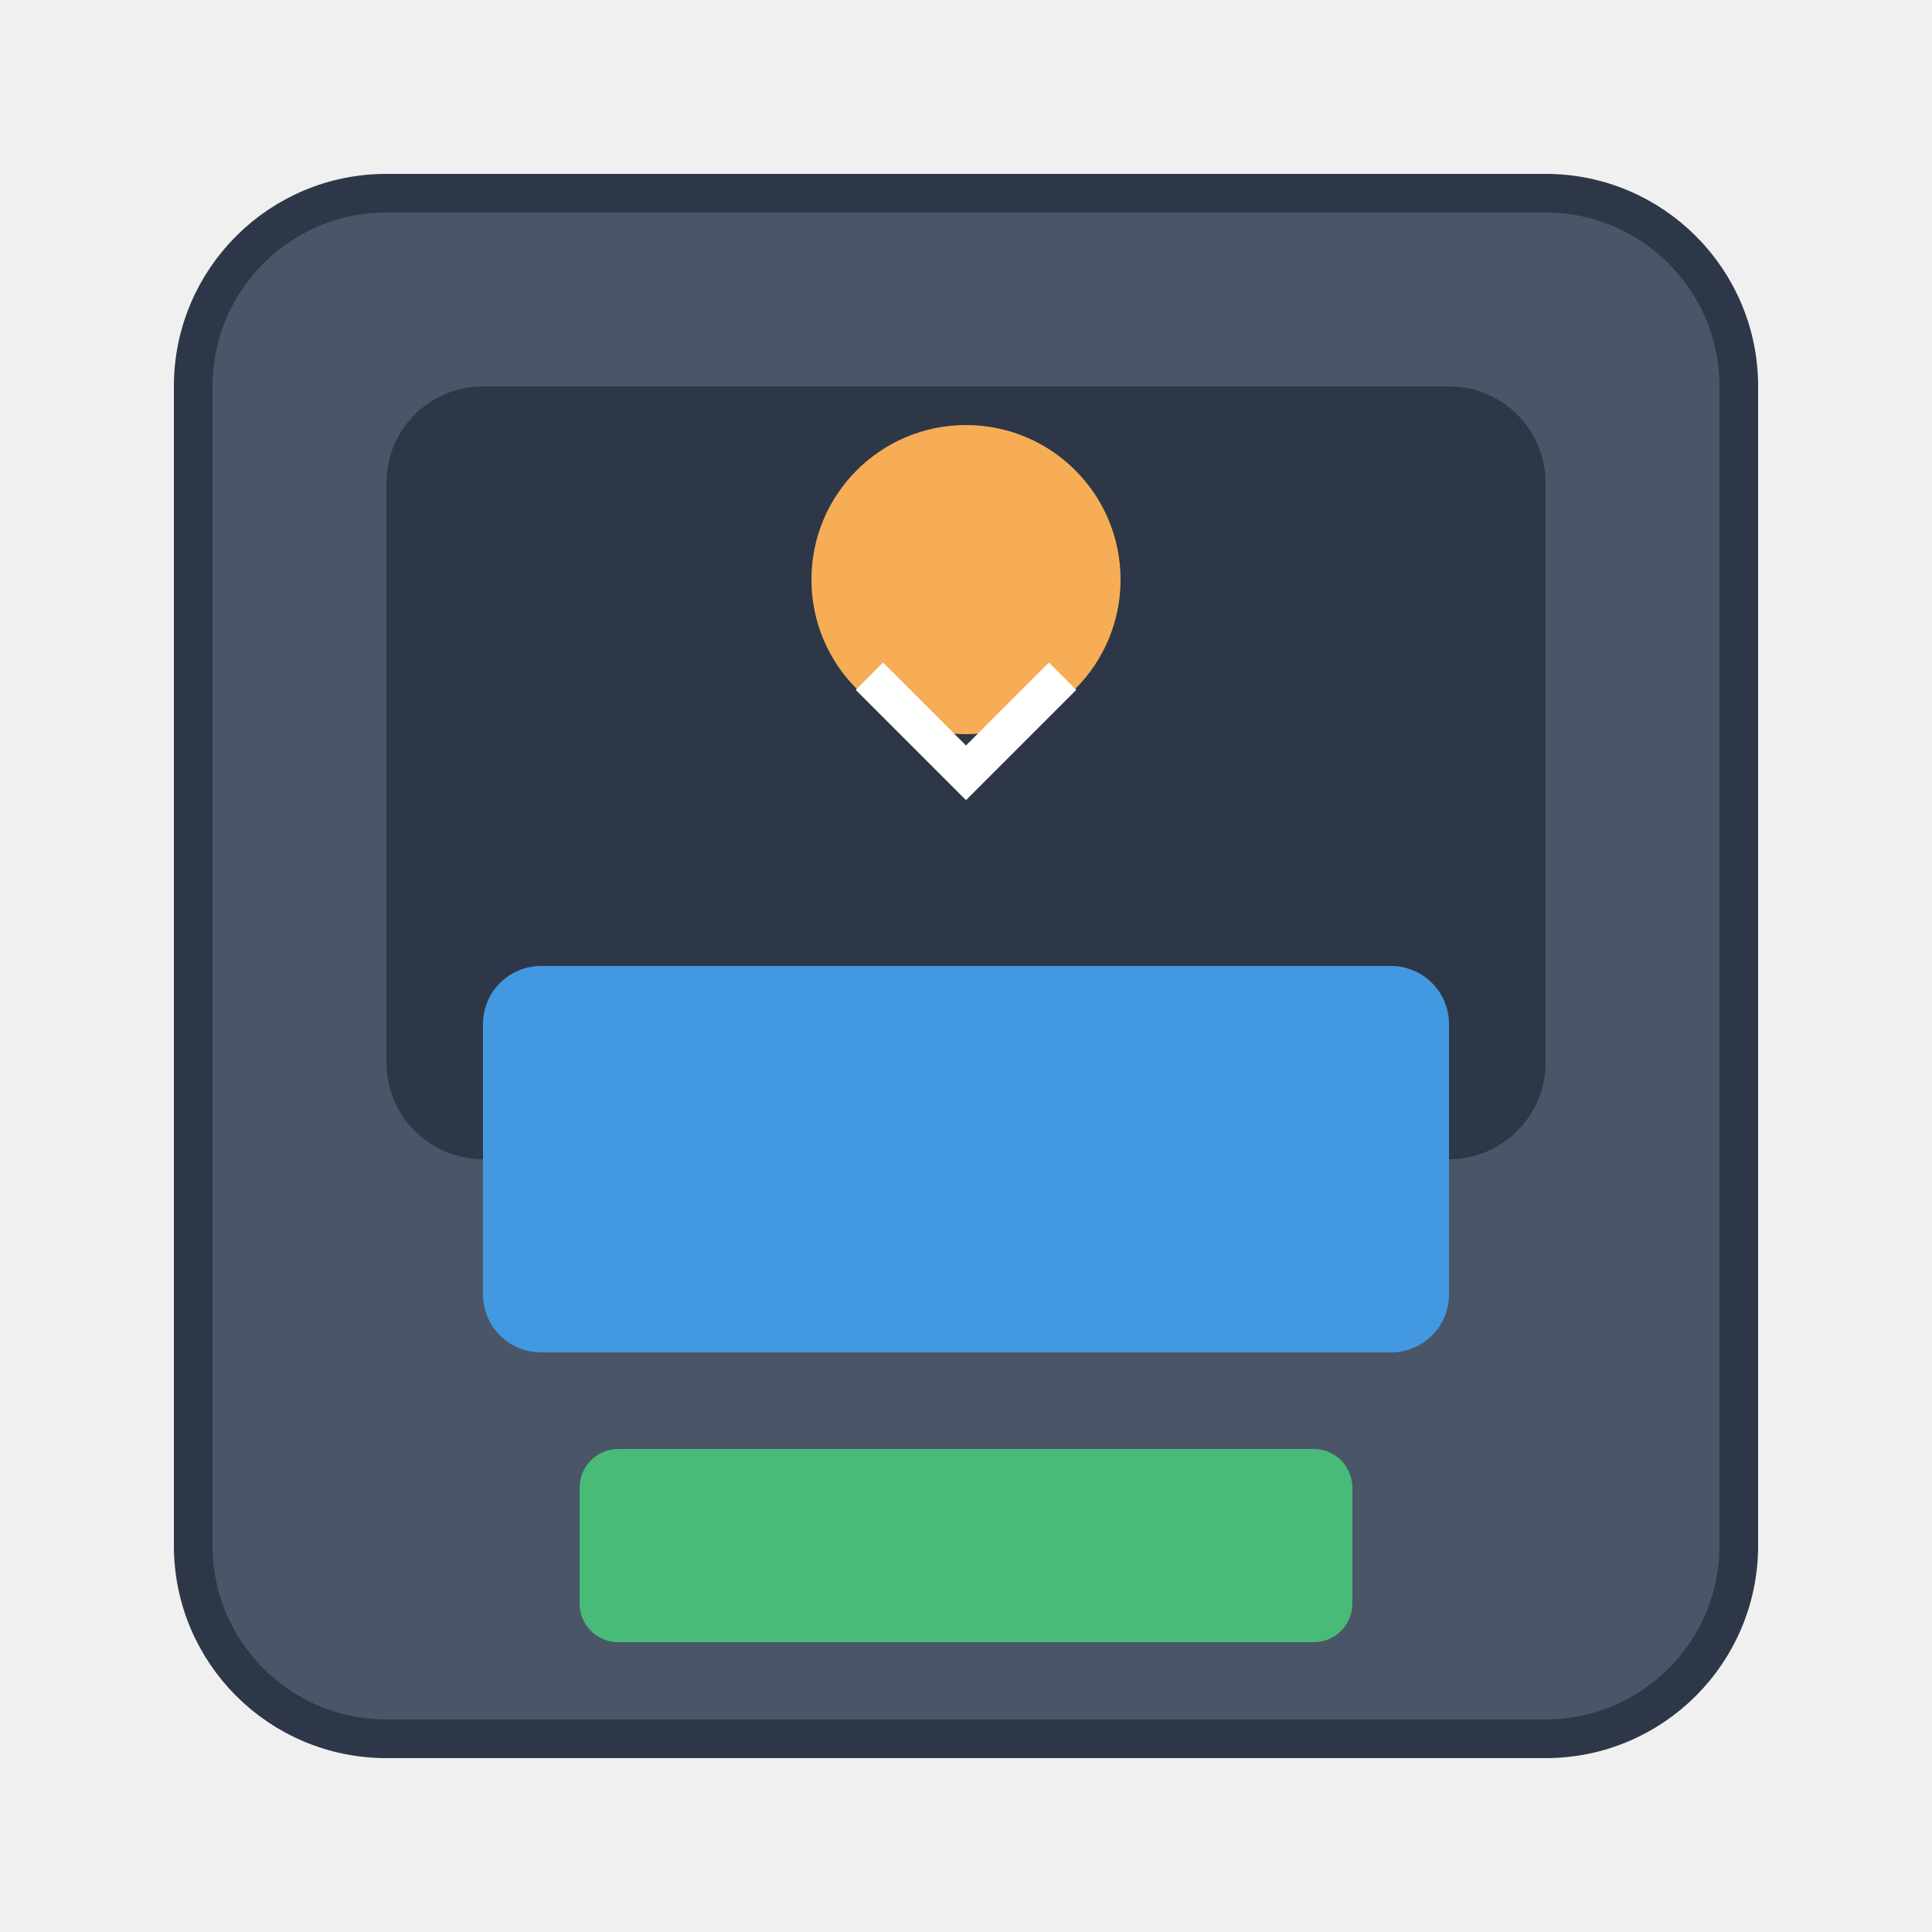
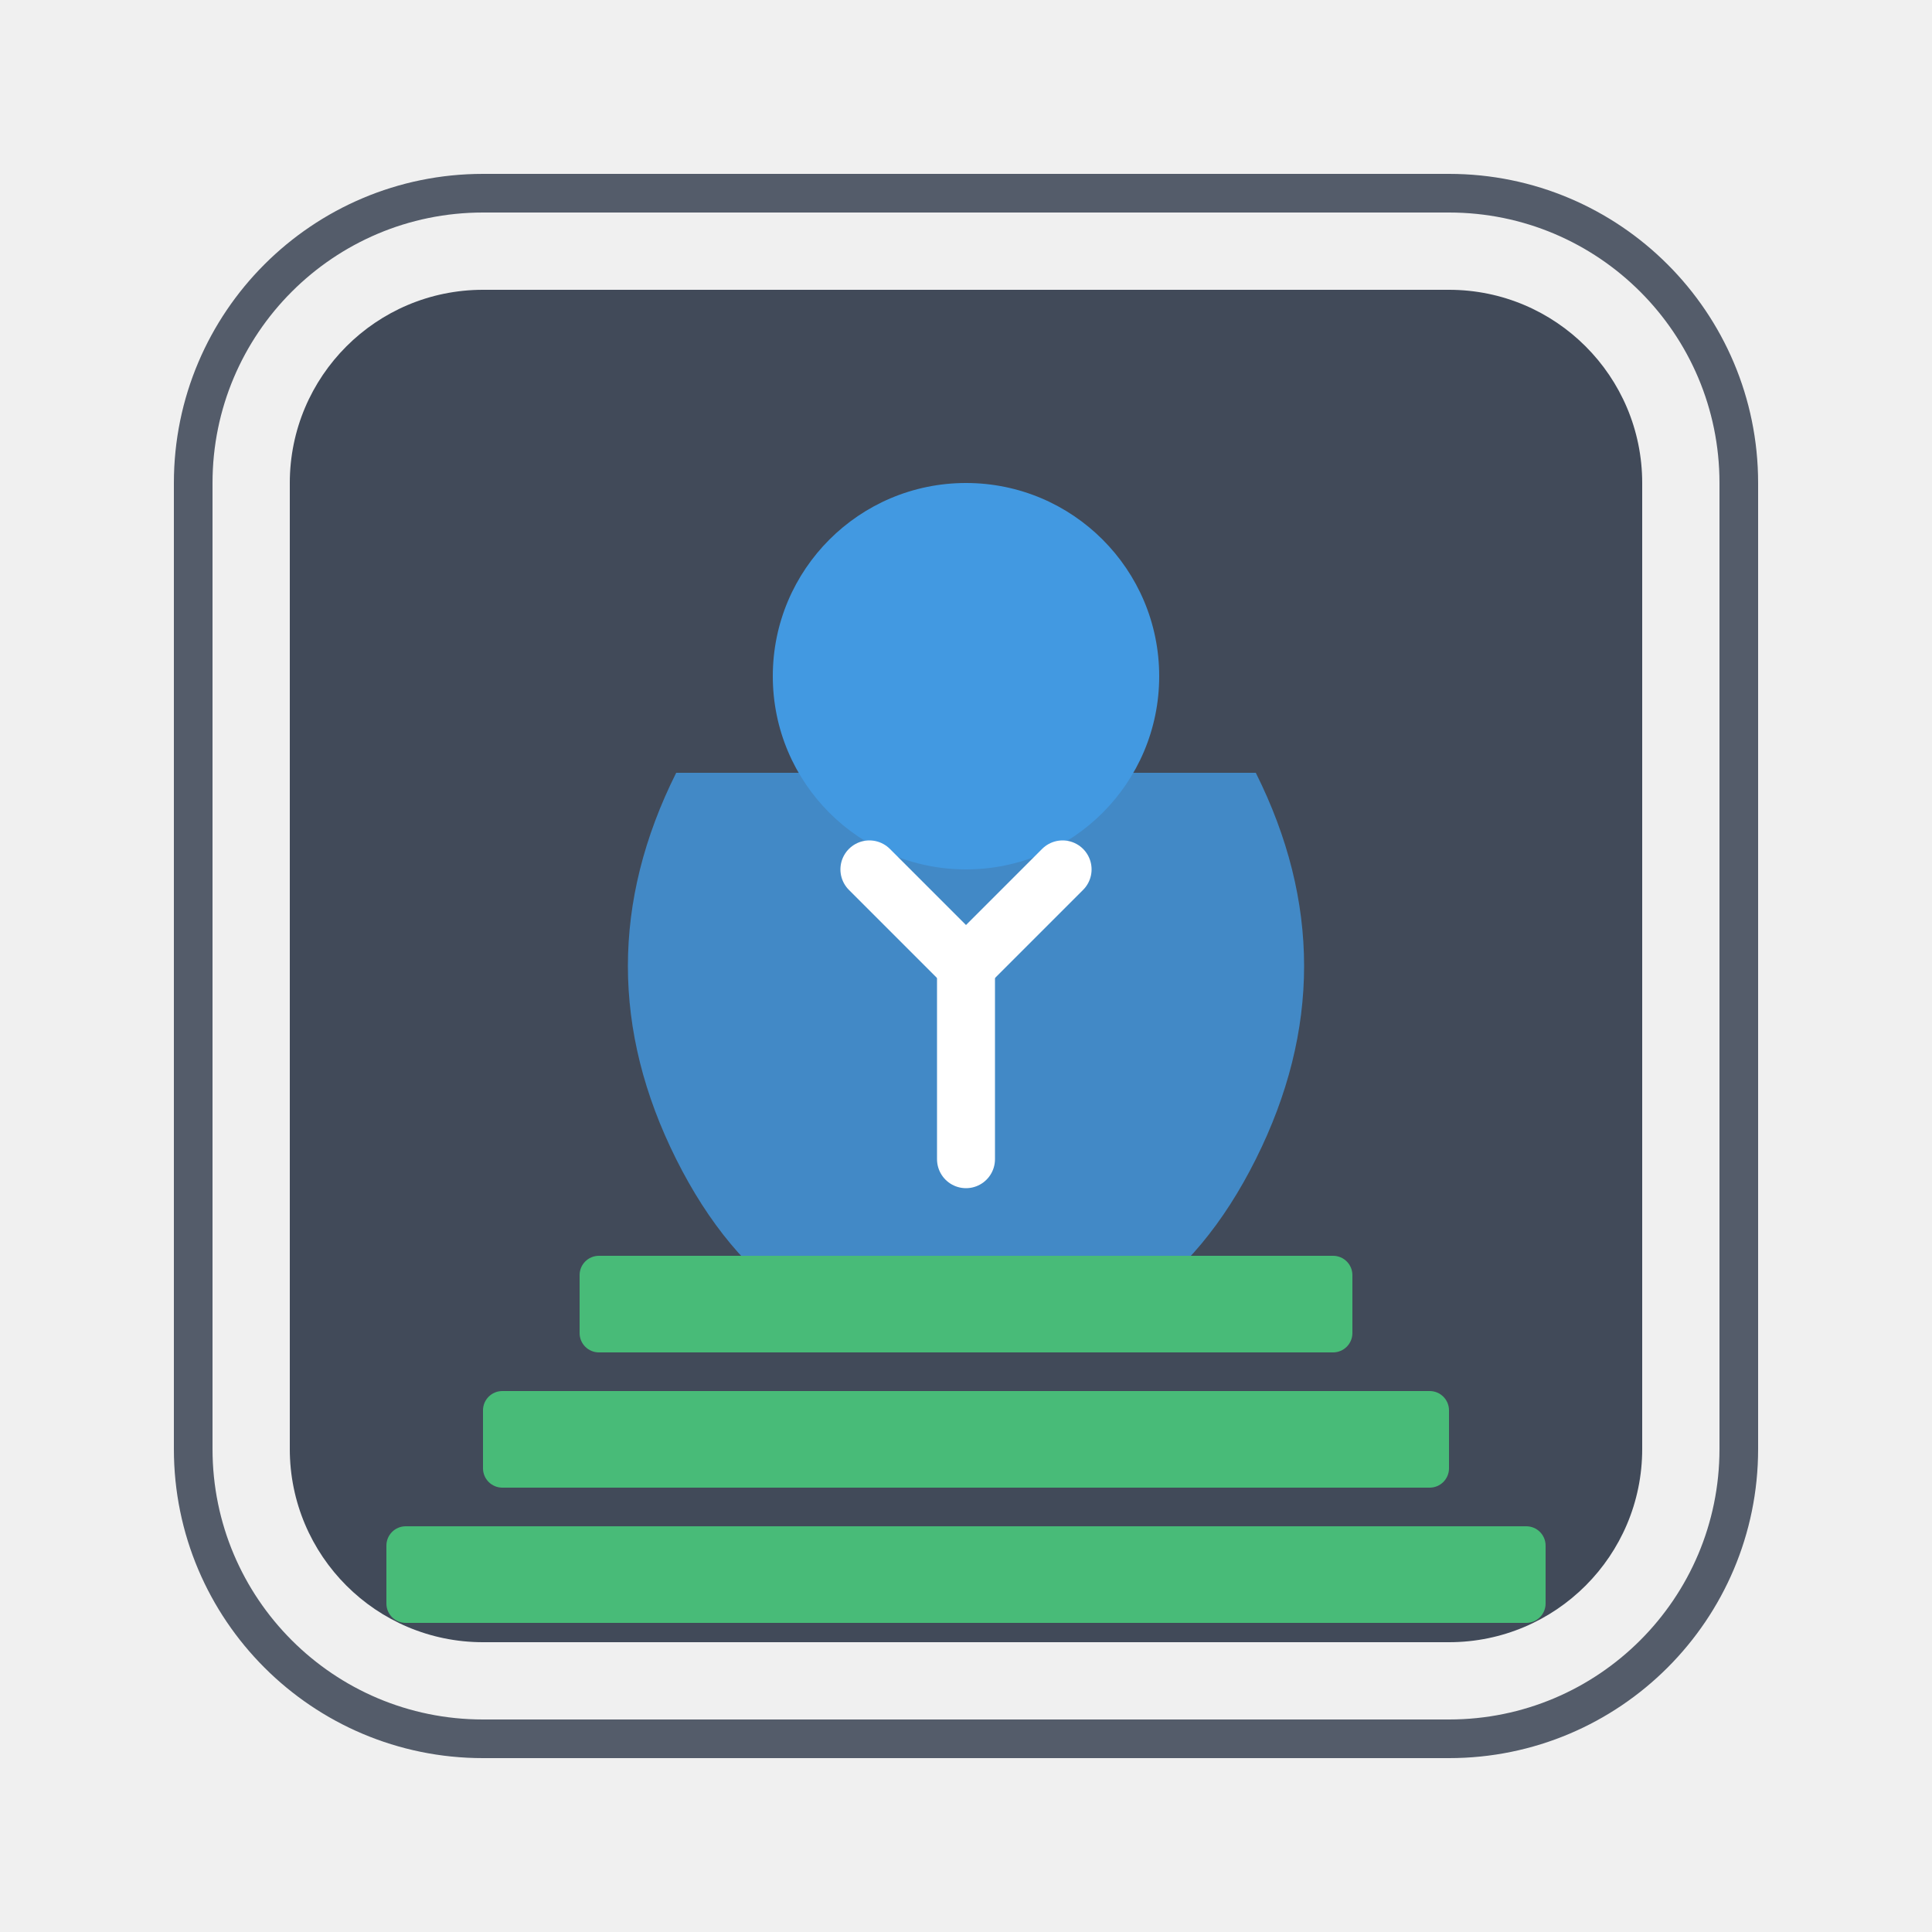
<svg xmlns="http://www.w3.org/2000/svg" viewBox="0 0 100 100">
-   <rect x="10" y="10" width="80" height="80" rx="10" fill="#4a5568" stroke="#2d3748" stroke-width="2" />
-   <rect x="20" y="20" width="60" height="40" rx="5" fill="#2d3748" />
-   <rect x="25" y="50" width="50" height="20" rx="3" fill="#4299e1" />
-   <rect x="30" y="75" width="40" height="10" rx="2" fill="#48bb78" />
-   <circle cx="50" cy="30" r="8" fill="#f6ad55" />
-   <path d="M45 35 L50 40 L55 35" stroke="white" stroke-width="2" fill="none" />
+   <rect x="10" y="10" width="80" height="80" rx="15" fill="none" stroke="#2d3748" stroke-width="2" opacity="0.8" />
+   <rect x="15" y="15" width="70" height="70" rx="10" fill="#2d3748" opacity="0.9" />
+   <circle cx="50" cy="35" r="10" fill="#4299e1" />
+   <path d="M35 40 Q30 50 35 60 Q40 70 50 70 Q60 70 65 60 Q70 50 65 40" fill="#4299e1" opacity="0.8" />
+   <path d="M45 45 L50 50 L55 45" stroke="white" stroke-width="3" fill="none" stroke-linecap="round" />
+   <path d="M50 50 L50 60" stroke="white" stroke-width="3" fill="none" stroke-linecap="round" />
+   <rect x="30" y="65" width="40" height="5" rx="1" fill="#48bb78" />
+   <rect x="25" y="72" width="50" height="5" rx="1" fill="#48bb78" />
+   <rect x="20" y="79" width="60" height="5" rx="1" fill="#48bb78" />
</svg>
